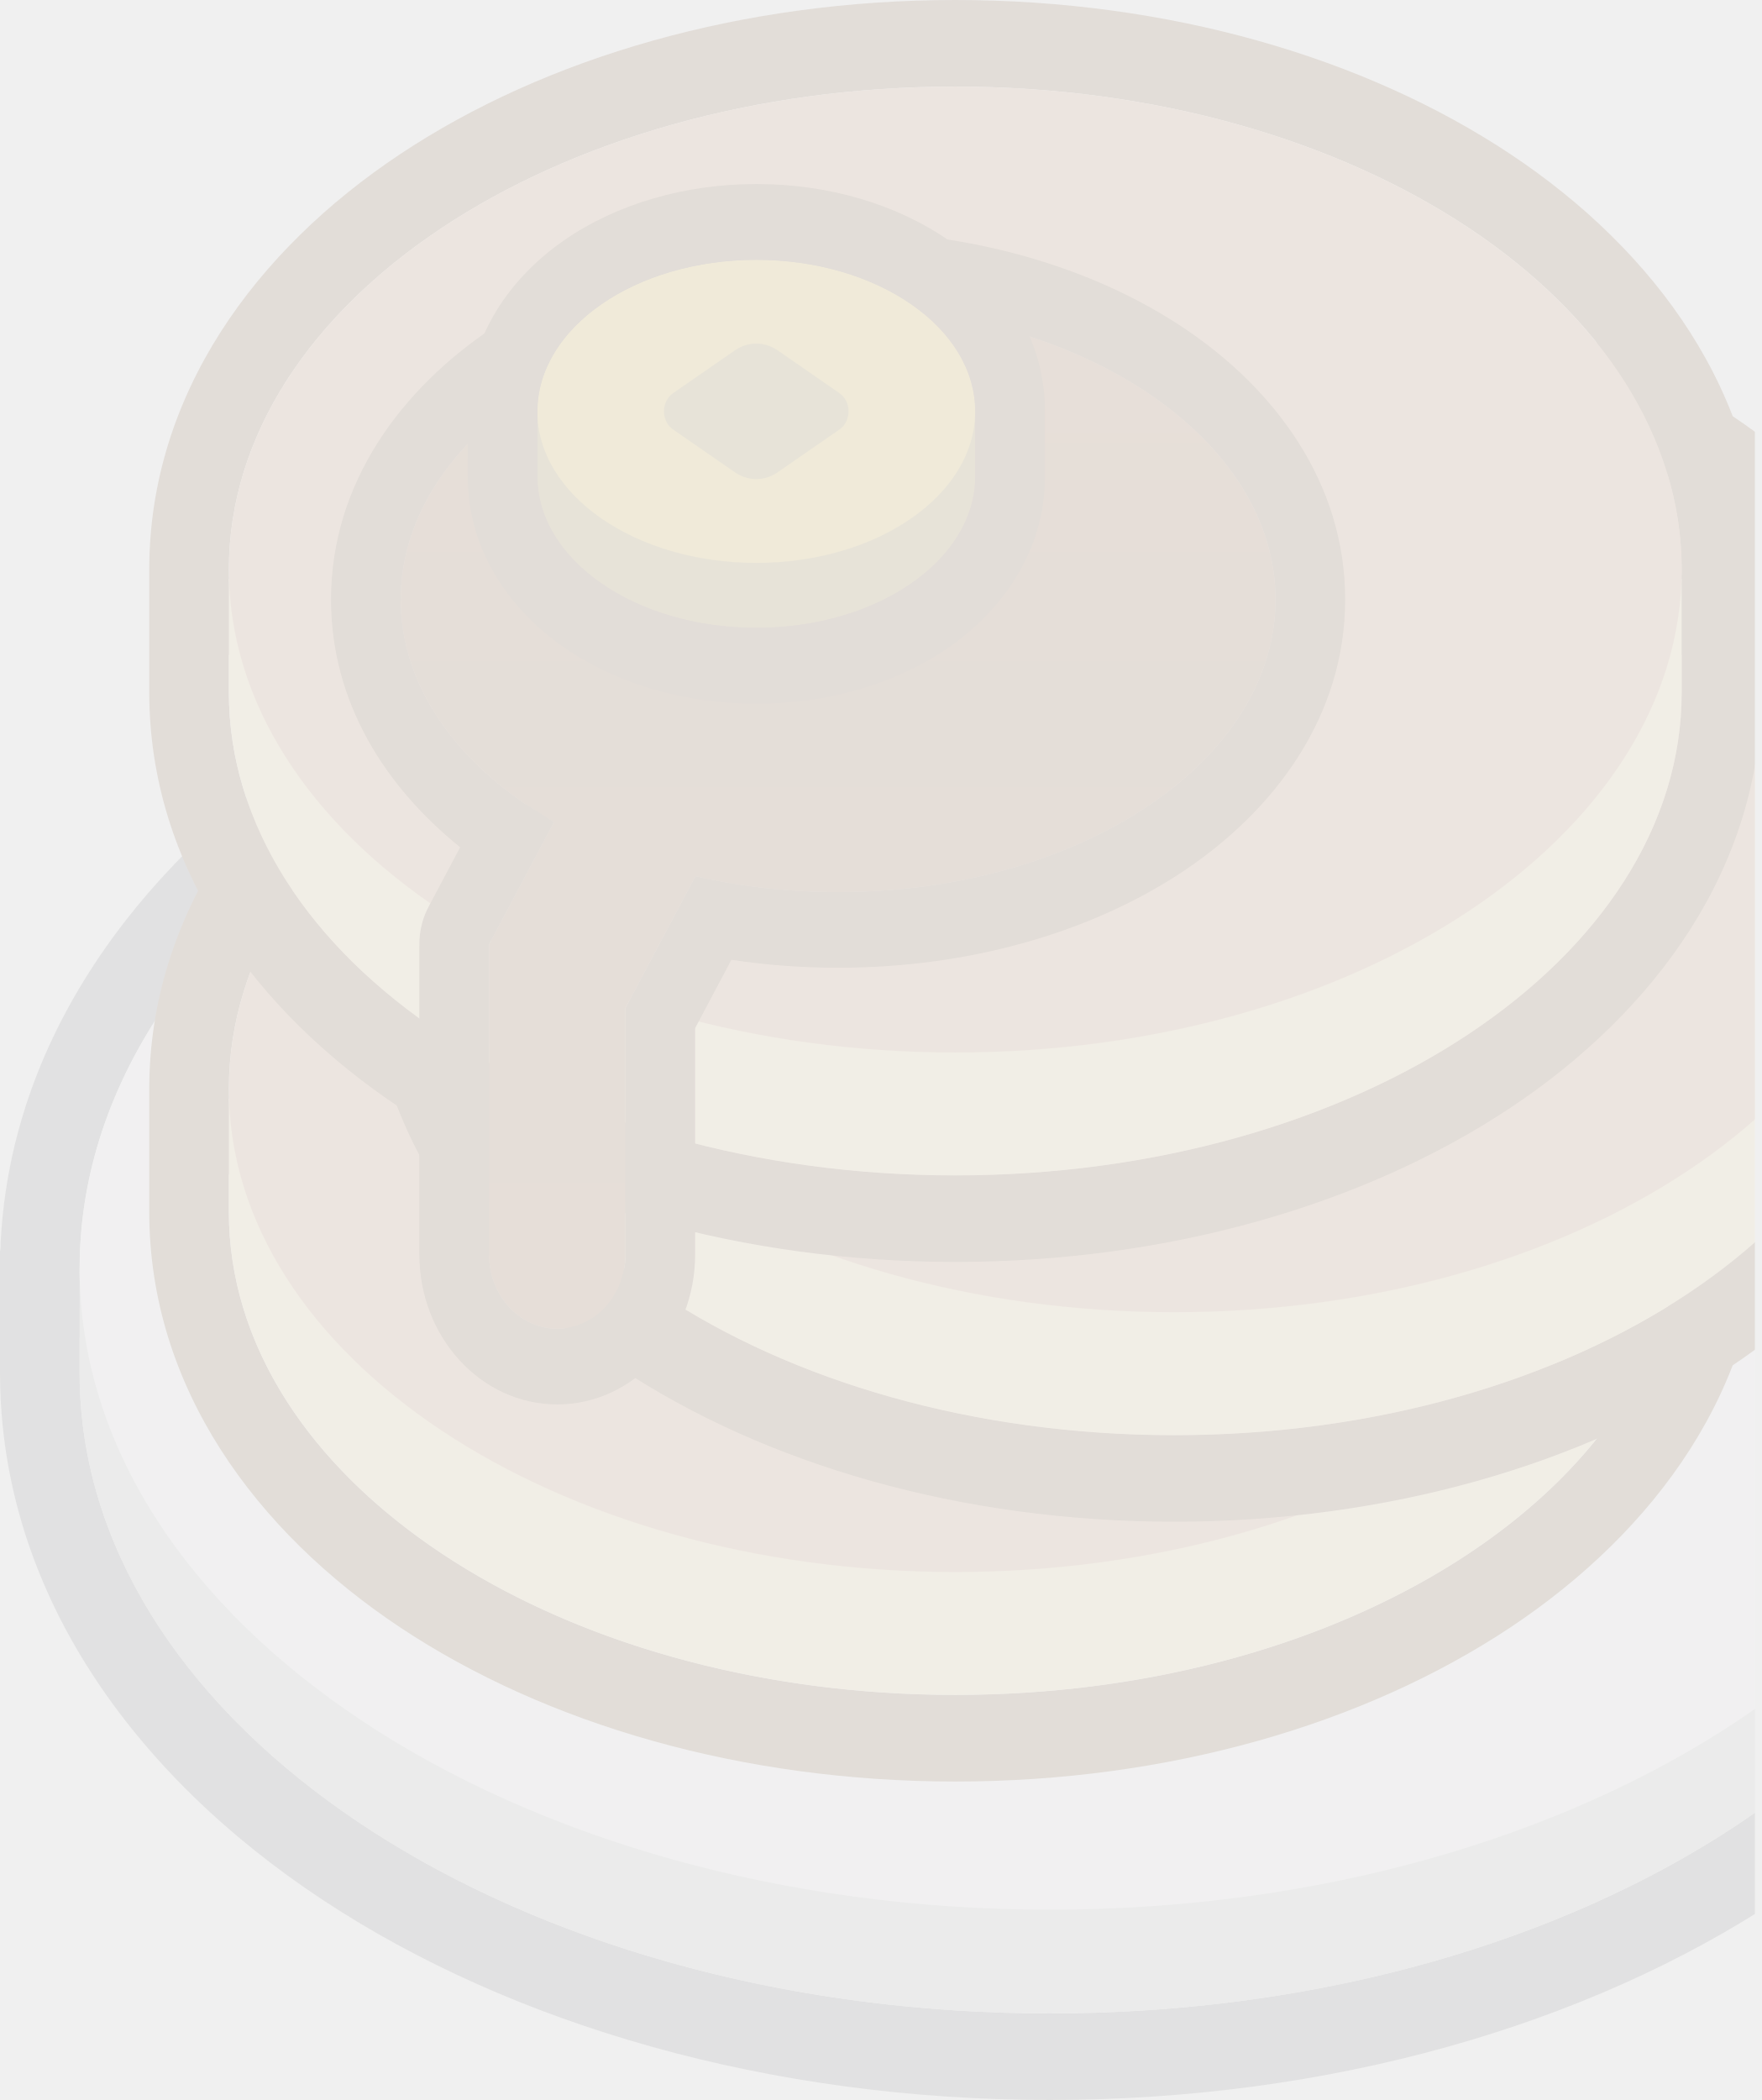
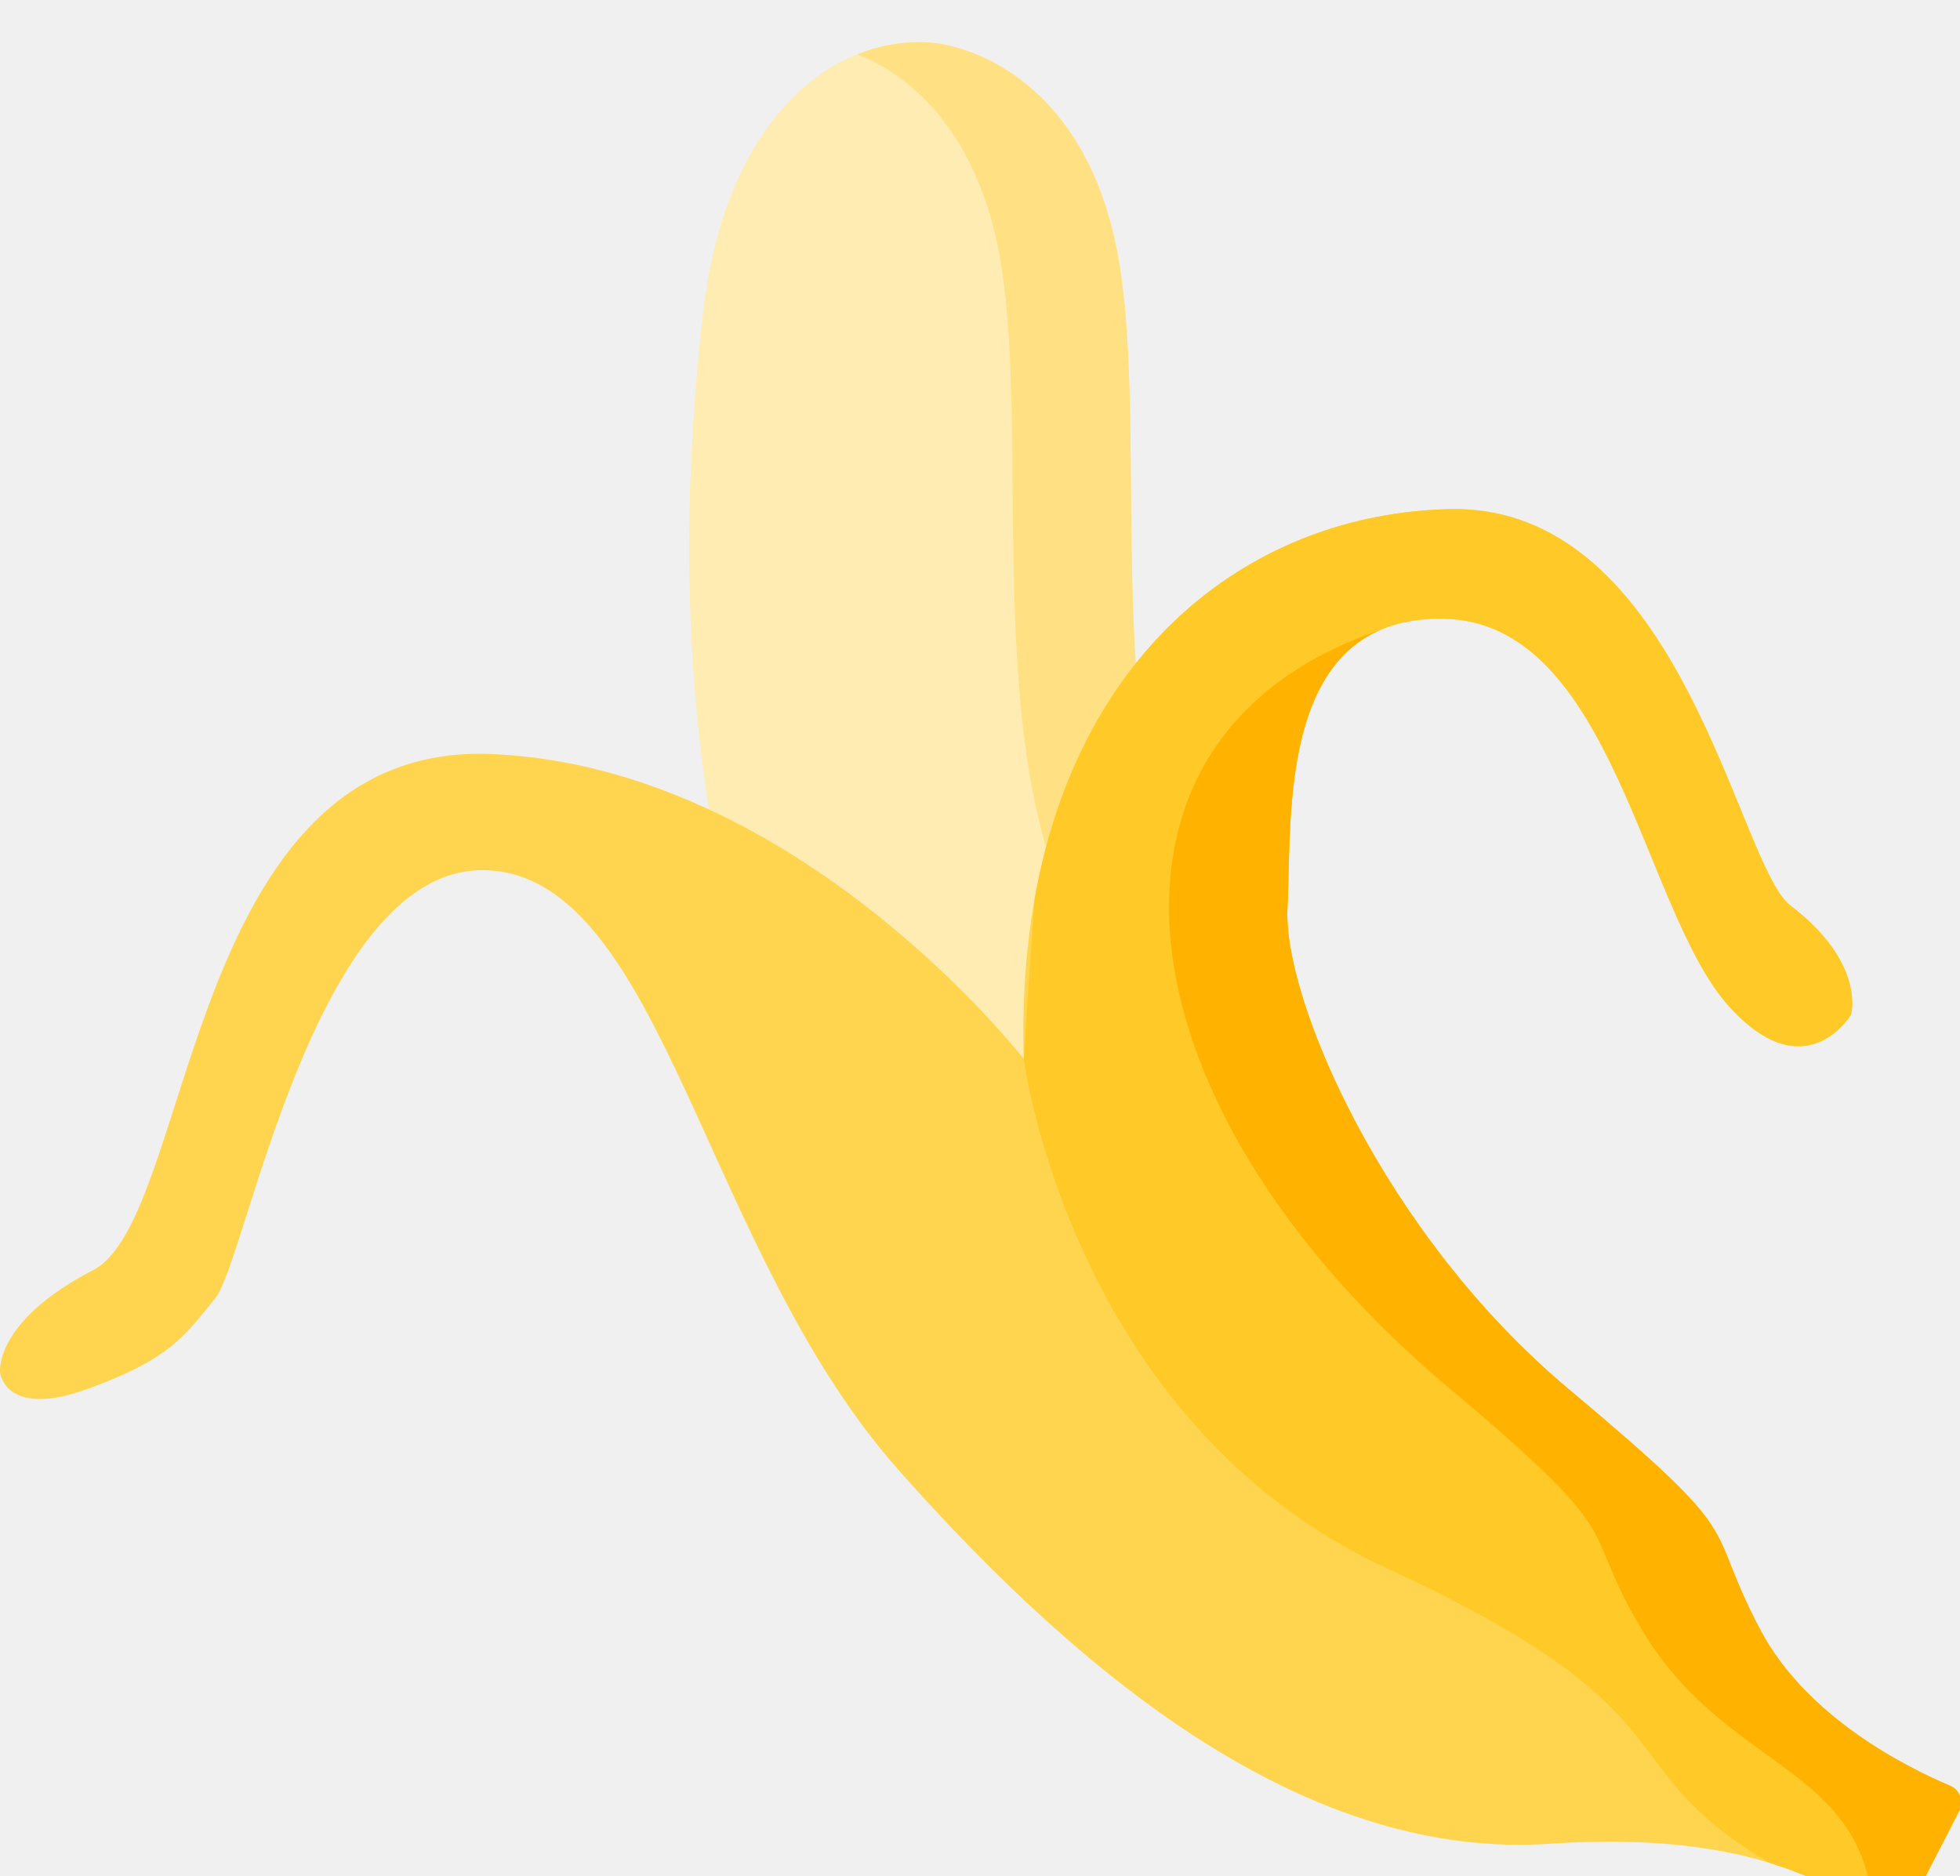
- <svg xmlns="http://www.w3.org/2000/svg" xmlns:xlink="http://www.w3.org/1999/xlink" width="193" height="230" fill="none">
+ <svg xmlns="http://www.w3.org/2000/svg" fill="none">
  <style>.B{fill-rule:evenodd}.C{fill:#633001}.D{fill:#fedc90}.E{fill:#d1884f}</style>
-   <g clip-path="url(#B)">
-     <g opacity=".1">
-       <path fill="#606063" d="M8.763 136.977l-.042 2a47.16 47.16 0 0 0 .597 7.484H8.72v3.87a47.15 47.15 0 0 0 .335 5.614c4.33 36.136 50.11 64.57 105.945 64.57s101.614-28.433 105.945-64.57c.222-1.852.335-3.724.335-5.614v-3.87h-.598c.395-2.46.598-4.956.598-7.484 0-.67-.015-1.336-.043-2C219.634 99.14 172.684 68.793 115 68.793S10.366 99.14 8.763 136.977zm-8.73 0c.8-23.086 15.214-42.478 35.29-55.735C56.133 67.5 84.325 59.31 115 59.31s58.867 8.19 79.677 21.934c20.075 13.257 34.498 32.65 35.29 55.735H230v13.355c0 23.966-14.67 44.097-35.323 57.735C173.867 221.81 145.675 230 115 230s-58.867-8.19-79.677-21.933C14.67 194.43 0 174.298 0 150.332v-13.355h.034z" class="B" />
-       <path fill="#bebebe" d="M221.28 150.334c0 38.76-47.583 70.183-106.28 70.183S8.72 189.095 8.72 150.334v-11.1h212.56v11.1z" />
-       <path fill="#faf9fa" d="M221.28 138.977c0 38.76-47.583 70.183-106.28 70.183S8.72 177.738 8.72 138.977 56.303 68.794 115 68.794s106.28 31.423 106.28 70.184z" />
-       <path d="M25.072 119.15v.132c0 3.19.425 6.317 1.24 9.352h-1.24v4.1a35.77 35.77 0 0 0 .406 5.375c4.052 26.686 37.95 47.515 79.167 47.515s75.115-20.83 79.167-47.515c.27-1.767.406-3.56.406-5.375v-4.1h-1.24a36.04 36.04 0 0 0 1.239-9.092l.001-.26v-.132c-.107-29.15-35.692-52.758-79.573-52.758S25.18 90 25.072 119.15zm-8.72 0h-.001v13.594c0 19.16 11.65 34.97 27.48 45.492 15.98 10.622 37.503 16.883 60.814 16.883s44.833-6.26 60.814-16.883c15.83-10.522 27.48-26.332 27.48-45.492l.001-13.462c0-19.16-11.648-34.97-27.48-45.492-15.98-10.622-37.503-16.883-60.814-16.883S59.812 63.168 43.83 73.8c-15.795 10.498-27.426 26.26-27.48 45.36z" class="B C" />
-       <path d="M184.217 132.745c0 29.2-35.626 52.89-79.573 52.89s-79.573-23.68-79.573-52.89v-12.41h159.146v12.41z" class="D" />
-       <path d="M184.217 119.282c0 29.2-35.626 52.89-79.573 52.89s-79.573-23.68-79.573-52.89 35.626-52.9 79.573-52.9 79.573 23.68 79.573 52.9z" class="E" />
-       <path d="M49.053 90.696v.132c0 3.192.425 6.317 1.24 9.353h-1.24v4.1a35.75 35.75 0 0 0 .406 5.374c4.052 26.686 37.95 47.515 79.167 47.515s75.116-20.83 79.167-47.515c.27-1.767.406-3.56.406-5.374v-4.1h-1.24c.793-2.953 1.217-5.99 1.24-9.092l.001-.26v-.132c-.107-29.15-35.692-52.758-79.573-52.758S49.16 61.547 49.053 90.696zm-8.72 0h-.001v13.595c0 19.16 11.65 34.97 27.48 45.49 15.98 10.622 37.504 16.883 60.814 16.883s44.833-6.26 60.814-16.883c15.83-10.522 27.48-26.332 27.48-45.49V90.828c0-19.16-11.65-34.97-27.48-45.49-15.98-10.622-37.503-16.882-60.814-16.882s-44.833 6.26-60.814 16.882c-15.795 10.498-27.426 26.26-27.48 45.36z" class="B C" />
-       <path d="M208.198 104.29c0 29.2-35.626 52.9-79.573 52.9s-79.573-23.68-79.573-52.9v-12.41h159.146v12.41z" class="D" />
-       <path d="M208.198 90.828c0 29.2-35.626 52.89-79.573 52.89s-79.573-23.68-79.573-52.89 35.626-52.89 79.573-52.89 79.573 23.68 79.573 52.89z" class="E" />
-       <path d="M25.072 62.242v.132a35.97 35.97 0 0 0 1.24 9.353h-1.24v4.1a35.77 35.77 0 0 0 .406 5.374c4.052 26.686 37.95 47.515 79.167 47.515s75.115-20.83 79.167-47.515a35.68 35.68 0 0 0 .406-5.374v-4.1h-1.24c.792-2.953 1.216-5.99 1.24-9.092l.001-.26v-.132c-.107-29.15-35.692-52.758-79.573-52.758S25.18 33.093 25.072 62.242zm-8.72 0h-.001v13.595c0 19.16 11.65 34.97 27.48 45.492 15.98 10.62 37.503 16.882 60.814 16.882s44.833-6.26 60.814-16.882c15.83-10.523 27.48-26.332 27.48-45.492l.001-13.463c0-19.16-11.648-34.97-27.48-45.492C149.478 6.26 127.956 0 104.645 0S59.812 6.26 43.83 16.883c-15.795 10.498-27.426 26.26-27.48 45.36z" class="B C" />
-       <path d="M184.217 75.837c0 29.2-35.626 52.9-79.573 52.9s-79.573-23.68-79.573-52.9v-12.41h159.146v12.41z" class="D" />
-       <path d="M184.217 62.374c0 29.2-35.626 52.9-79.573 52.9s-79.573-23.68-79.573-52.9 35.626-52.89 79.573-52.89 79.573 23.68 79.573 52.89z" class="E" />
-       <g class="B">
-         <path fill="url(#A)" d="M43.894 65.665c0 9.752 6.515 18.486 16.794 24.363l-7.122 13.417v33.953c0 4.5 3.346 8.13 7.475 8.13s7.475-3.64 7.475-8.13v-27.003l7.662-14.433c4.9 1.13 10.158 1.744 15.63 1.744 26.462 0 47.915-14.345 47.915-32.04s-21.453-32.04-47.915-32.04-47.915 14.345-47.915 32.04z" />
-         <path d="M60.688 90.028l-3.273-2.056c-8.37-5.77-13.52-13.636-13.52-22.307 0-17.696 21.452-32.04 47.915-32.04s47.914 14.345 47.914 32.04-21.452 32.04-47.914 32.04c-5.473 0-10.732-.614-15.63-1.744l-7.662 14.433v27.003c0 4.5-3.347 8.13-7.475 8.13s-7.475-3.64-7.475-8.13v-33.953l7.122-13.417zm-14.752 13.56v33.8c0 9.073 6.763 16.43 15.105 16.43s15.105-7.356 15.105-16.43v-24.78l3.974-7.486c3.774.572 7.686.87 11.69.87 14.41 0 27.82-3.89 37.877-10.613 9.932-6.642 17.668-16.918 17.668-29.726s-7.736-23.084-17.668-29.726c-10.057-6.725-23.468-10.614-37.877-10.614s-27.82 3.89-37.877 10.614C44 42.58 36.263 52.857 36.263 65.665c0 11.24 5.92 20.498 14.145 27.13l-3.397 6.4c-.324.6-.582 1.227-.765 1.9-.223.82-.324 1.66-.3 2.494z" class="C" />
-       </g>
-       <g fill="#9e7200">
-         <use xlink:href="#C" />
-         <path d="M58.863 45.052h47.963v7.113H58.863v-7.113z" />
-       </g>
-       <path fill="#f0b90b" d="M58.863 45.052c0 9.167 10.737 16.598 23.98 16.598s23.98-7.43 23.98-16.598-10.737-16.598-23.98-16.598-23.98 7.43-23.98 16.598z" />
-       <path fill="#9e7200" d="M73.743 43.05l6.76-4.678c1.428-.988 3.254-.988 4.682 0l6.76 4.678c1.346.932 1.346 3.07 0 4l-6.76 4.678c-1.428.99-3.254.99-4.682 0l-6.76-4.678c-1.346-.932-1.346-3.07 0-4z" />
-       <path d="M61.8 26.314c5.74-3.973 13.204-6.16 21.054-6.16s15.313 2.186 21.054 6.16c5.65 3.9 10.558 10.333 10.558 18.738v7.114c0 8.405-4.908 14.828-10.558 18.738-5.74 3.973-13.204 6.16-21.053 6.16S67.53 74.877 61.8 70.903c-5.65-3.9-10.558-10.333-10.558-18.738v-7.114c0-8.405 4.908-14.828 10.558-18.738zm21.054 2.14c-13.244 0-23.98 7.43-23.98 16.598v7.114c0 9.167 10.737 16.598 23.98 16.598s23.98-7.43 23.98-16.598v-7.114c0-9.167-10.737-16.598-23.98-16.598z" class="B C" />
+   <g>
+     <path d="m421.081 377.275c-.338-.167-35.23-18.652-68.796-62.108-20.886-27.039-36.968-58.088-47.802-92.284-15.261-49.75-4.508-121.5-13.583-160.865-9.768-42.37-39.116-50.547-48.996-50.977-26.488-1.153-52.688 22.143-58.244 69.774-23.266 199.426 64.548 322.759 190.747 390.738 24.913 12.664 57.707 2.559 70.468-23.797 12.887-26.035 2.235-57.59-23.794-70.481z" fill="#ffecb3" />
+     <path d="m421.081 377.275c-.338-.167-35.231-18.652-68.796-62.108-20.886-27.039-36.968-58.088-47.802-92.284-15.261-49.75-4.508-121.5-13.583-160.865-9.768-42.37-39.115-50.547-48.996-50.977-6.106-.266-12.194.785-18.02 3.116 12.66 5.163 29.234 18.034 36.111 47.861 9.076 39.365-1.677 111.116 13.584 160.865 10.833 34.196 26.916 65.245 47.802 92.284 33.566 43.456 68.458 61.941 68.796 62.108 26.029 12.891 36.682 44.446 23.793 70.48-6.581 13.593-18.494 22.848-31.903 26.902 23.594 7.373 51.32-3.173 62.808-26.902 12.887-26.034 2.235-57.589-23.794-70.48z" fill="#ffe082" />
+     <path d="m267.264 276.479s-59.132-76.346-138.999-79.618-77.615 121.081-103.878 134.697c-26.263 13.616-24.356 26.827-24.356 26.827s1.315 12.049 22.764 4.259 25.249-13.644 33.453-23.77 26.28-114.537 71.564-111.638 55.952 99.175 106.725 156.511 108.464 101.771 170.019 97.615c54.899-3.707 74.453 12.369 87.262 19.088 2.357 1.236 5.265.322 6.482-2.045l13.168-25.602c1.273-2.474.181-5.508-2.383-6.588-10.879-4.583-37.391-17.684-49.537-40.699-15.49-29.35-1.529-22.211-50.057-62.876s-74.643-102.116-73.385-125.632-3.095-76.393 40.934-75.465c44.03.928 51.81 76.228 74.32 101.177 19.958 22.12 31.857 2.223 31.857 2.223s4.043-13.415-15.814-28.538c-13.878-10.57-28.327-104.994-89.192-103.481-60.865 1.512-113.721 50.365-110.947 143.555z" fill="#ffd54f" />
+     <path d="m509.085 466.214c-10.879-4.584-37.391-17.684-49.537-40.699-15.49-29.35-1.529-22.211-50.057-62.876s-74.643-102.116-73.385-125.632-3.095-76.393 40.934-75.465 51.811 76.228 74.321 101.177c19.958 22.12 31.857 2.223 31.857 2.223s4.043-13.415-15.814-28.538c-13.878-10.57-28.327-104.994-89.192-103.481-51.029 1.269-96.42 35.82-108.127 101.87-1.755 25.035-2.821 41.687-2.821 41.687s12.196 94.781 94.903 133.029c82.707 38.247 56.038 50.917 99.727 76.828.007.004.013.007.019.011 14.584 4.469 23.179 10.574 29.905 14.102 2.357 1.236 5.265.322 6.482-2.045l13.168-25.602c1.272-2.475.181-5.509-2.383-6.589z" fill="#ffca28" />
+     <g>
+       <path d="m509.084 466.214c-10.879-4.584-37.391-17.684-49.537-40.699-15.49-29.35-1.529-22.211-50.057-62.876s-74.643-102.116-73.386-125.632c1.064-19.898-1.885-60.816 23.857-72.373-30.683 10.32-54.762 33.302-54.762 72.373 0 38.171 24.858 84.967 73.386 125.632 48.527 40.665 33.024 34.392 50.057 62.876 22.101 36.959 57.612 34.967 60.443 73.433.948.537 1.857 1.042 2.733 1.501 2.357 1.236 5.265.322 6.482-2.045l13.168-25.602c1.272-2.474.181-5.508-2.384-6.588z" fill="#ffb300" />
    </g>
  </g>
-   <defs>
-     <linearGradient id="A" x1="92.327" x2="92.327" y1="34.697" y2="144.687" gradientUnits="userSpaceOnUse">
-       <stop stop-color="#9f4a08" />
-       <stop offset=".37" stop-color="#7d3900" />
-       <stop offset="1" stop-color="#8d4104" />
-     </linearGradient>
-     <clipPath id="B">
-       <path fill="#fff" d="M0 0h192.24v230H0z" />
-     </clipPath>
-     <path id="C" d="M58.863 52.165c0 9.167 10.737 16.598 23.98 16.598s23.98-7.43 23.98-16.598-10.737-16.598-23.98-16.598-23.98 7.43-23.98 16.598z" />
-   </defs>
</svg>
